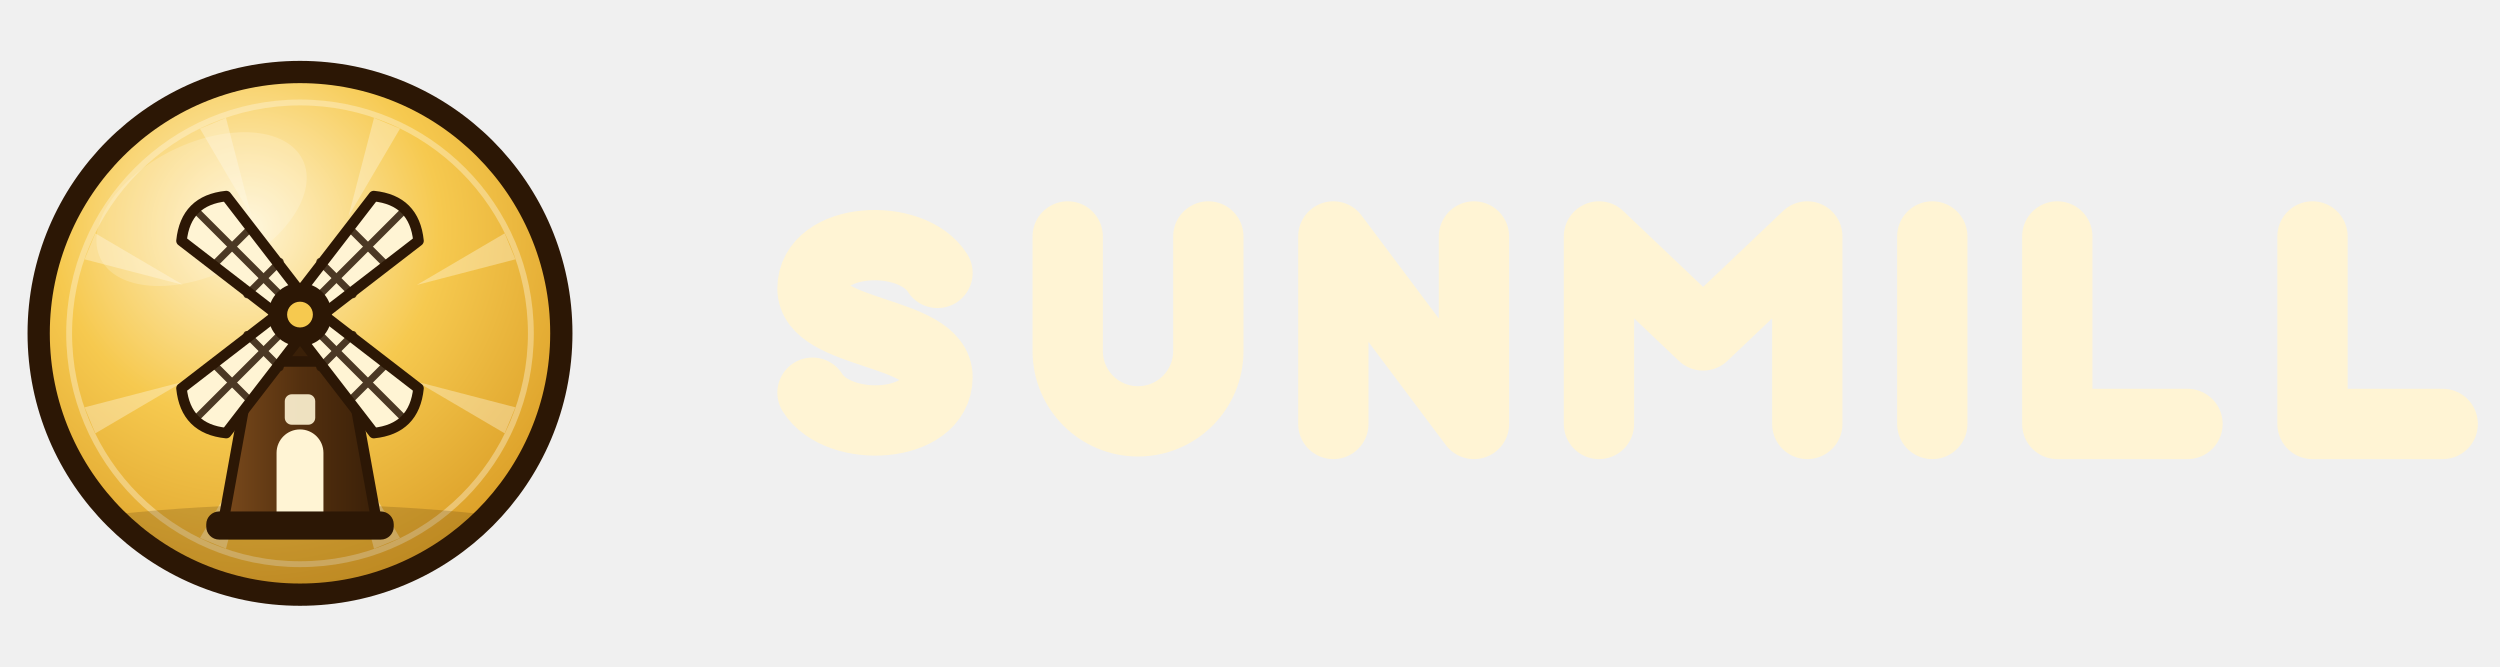
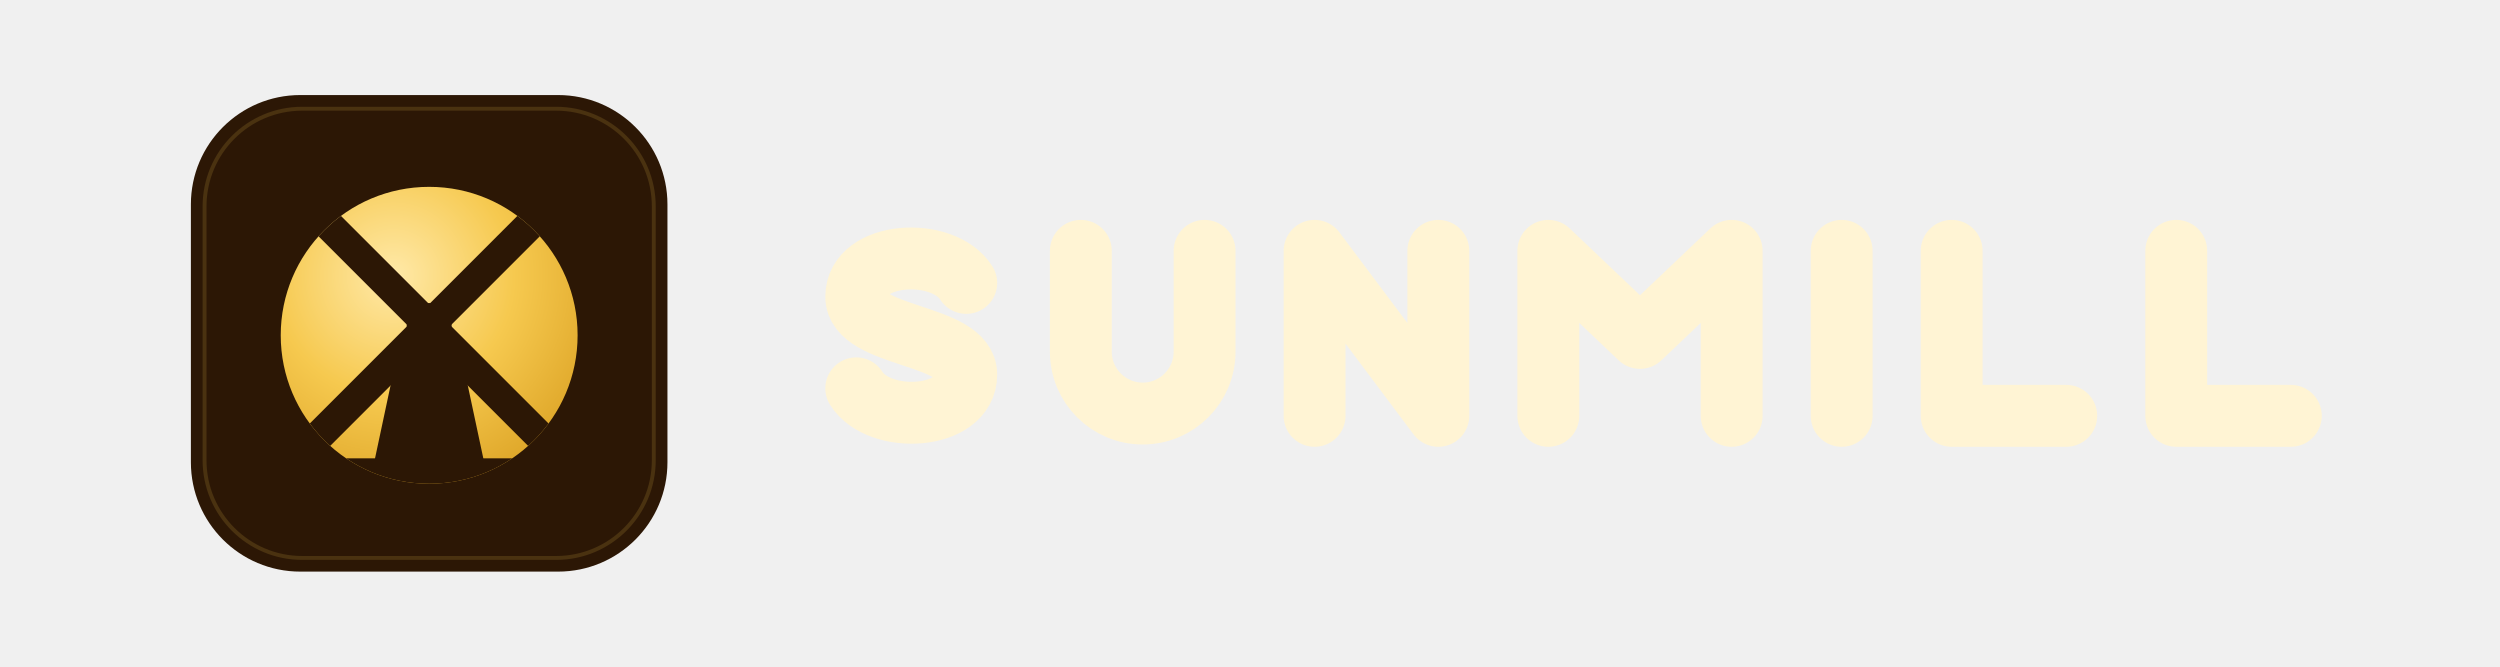
<svg xmlns="http://www.w3.org/2000/svg" viewBox="0 0 1200 320" color="#FFF4D4" role="img" aria-label="SUNMILL">
-   <g transform="translate(0,16) scale(0.5625)">
-     <defs>
-       <radialGradient id="sunFace" cx="40%" cy="30%" r="80%">
-         <stop offset="0" stop-color="#FFF4D4" />
-         <stop offset="46%" stop-color="#F6C94F" />
-         <stop offset="100%" stop-color="#D5951E" />
-       </radialGradient>
-       <linearGradient id="towerFace" x1="0" y1="0" x2="1" y2="0">
-         <stop offset="0" stop-color="#7A4A1C" />
-         <stop offset="50%" stop-color="#54300F" />
-         <stop offset="100%" stop-color="#3A2008" />
-       </linearGradient>
-       <clipPath id="disc">
-         <circle cx="256" cy="256" r="223" />
-       </clipPath>
-       <g id="sail">
-         <path d="M244 240 L229 124 Q256 102 283 124 L268 240 Z" fill="#FFF4D4" stroke="#2C1705" stroke-width="9" stroke-linejoin="round" />
-         <g stroke="#2C1705" stroke-width="6" stroke-linecap="round" opacity=".85">
-           <path d="M256 236 L256 116" />
-           <path d="M236 196 L276 196" />
-           <path d="M233 158 L279 158" />
-         </g>
-       </g>
-     </defs>
-     <circle cx="256" cy="256" r="223" fill="url(#sunFace)" />
-     <g clip-path="url(#disc)" fill="#FFF7E2" opacity=".38">
-       <g>
-         <path d="M256 148 L268 62 L244 62 Z" transform="rotate(22.5 256 256)" />
-         <path d="M256 148 L268 62 L244 62 Z" transform="rotate(67.5 256 256)" />
-         <path d="M256 148 L268 62 L244 62 Z" transform="rotate(112.5 256 256)" />
-         <path d="M256 148 L268 62 L244 62 Z" transform="rotate(157.5 256 256)" />
-         <path d="M256 148 L268 62 L244 62 Z" transform="rotate(202.5 256 256)" />
-         <path d="M256 148 L268 62 L244 62 Z" transform="rotate(247.5 256 256)" />
-         <path d="M256 148 L268 62 L244 62 Z" transform="rotate(292.5 256 256)" />
-         <path d="M256 148 L268 62 L244 62 Z" transform="rotate(337.5 256 256)" />
-       </g>
+   <defs>
+     <radialGradient id="logolight-sun" cx="38%" cy="30%" r="78%">
+       <stop offset="0" stop-color="#FFE9A8" />
+       <stop offset="52%" stop-color="#F6C94F" />
+       <stop offset="100%" stop-color="#DDA426" />
+     </radialGradient>
+     <clipPath id="logolight-disc">
+       <circle cx="256" cy="258" r="152" />
+     </clipPath>
+   </defs>
+   <g transform="translate(86,40) scale(0.46875)">
+     <rect x="12" y="12" width="488" height="488" rx="112" fill="#2C1705" />
+     <circle cx="256" cy="258" r="152" fill="url(#logolight-sun)" />
+     <g clip-path="url(#logolight-disc)" fill="#2C1705">
+       <rect x="60" y="384" width="392" height="92" />
+       <path d="M198 396 L224 274 H288 L314 396 Z" />
+       <path d="M214 278 Q256 222 298 278 Z" />
+       <path d="M141 133 L371 363 M371 133 L141 363" stroke="#2C1705" stroke-width="31" fill="none" />
+       <circle cx="256" cy="248" r="23" />
    </g>
-     <ellipse cx="172" cy="150" rx="96" ry="56" fill="#FFFFFF" opacity=".18" transform="rotate(-26 172 150)" />
-     <circle cx="256" cy="256" r="197" fill="none" stroke="#FFF7E2" stroke-width="5" opacity=".38" />
-     <g clip-path="url(#disc)">
-       <path d="M-20 428 Q256 376 532 428 L532 512 L-20 512 Z" fill="#3A2008" opacity=".18" />
-       <path d="M190 420 L216 276 L296 276 L322 420 Z" fill="url(#towerFace)" stroke="#2C1705" stroke-width="9" stroke-linejoin="round" />
-       <path d="M206 280 Q256 218 306 280 Z" fill="#3A2008" stroke="#2C1705" stroke-width="9" stroke-linejoin="round" />
-       <path d="M236 420 L236 358 a20 20 0 0 1 40 0 L276 420 Z" fill="#FFF4D4" />
-       <rect x="243" y="308" width="26" height="26" rx="6" fill="#FFF4D4" opacity=".9" />
-       <rect x="176" y="408" width="160" height="24" rx="11" fill="#2C1705" />
-     </g>
-     <g transform="rotate(45 256 240)">
-       <use href="#sail" />
-       <use href="#sail" transform="rotate(90 256 240)" />
-       <use href="#sail" transform="rotate(180 256 240)" />
-       <use href="#sail" transform="rotate(270 256 240)" />
-     </g>
-     <circle cx="256" cy="240" r="27" fill="#2C1705" />
-     <circle cx="256" cy="240" r="11" fill="#F6C94F" />
-     <circle cx="256" cy="256" r="223" fill="none" stroke="#2C1705" stroke-width="19" />
+     <rect x="26" y="26" width="460" height="460" rx="100" fill="none" stroke="#F6C94F" stroke-width="4" opacity=".15" />
  </g>
-   <g transform="translate(365,96) scale(1.25)">
+   <g transform="translate(389,105) scale(1.1)">
    <g fill="none" stroke="currentColor" stroke-width="27" stroke-linecap="round" stroke-linejoin="round">
      <path d="M68 28 C58 12 20 14 20 34 C20 52 68 50 68 68 C68 88 30 90 20 74" />
      <path d="M118 14 V58 a27 27 0 0 0 54 0 V14" />
      <path d="M220 86 V14 L274 86 V14" />
      <path d="M322 86 V14 L362 52 L402 14 V86" />
      <path d="M450 14 V86" />
      <path d="M498 14 V86 H548" />
      <path d="M596 14 V86 H646" />
    </g>
  </g>
</svg>
